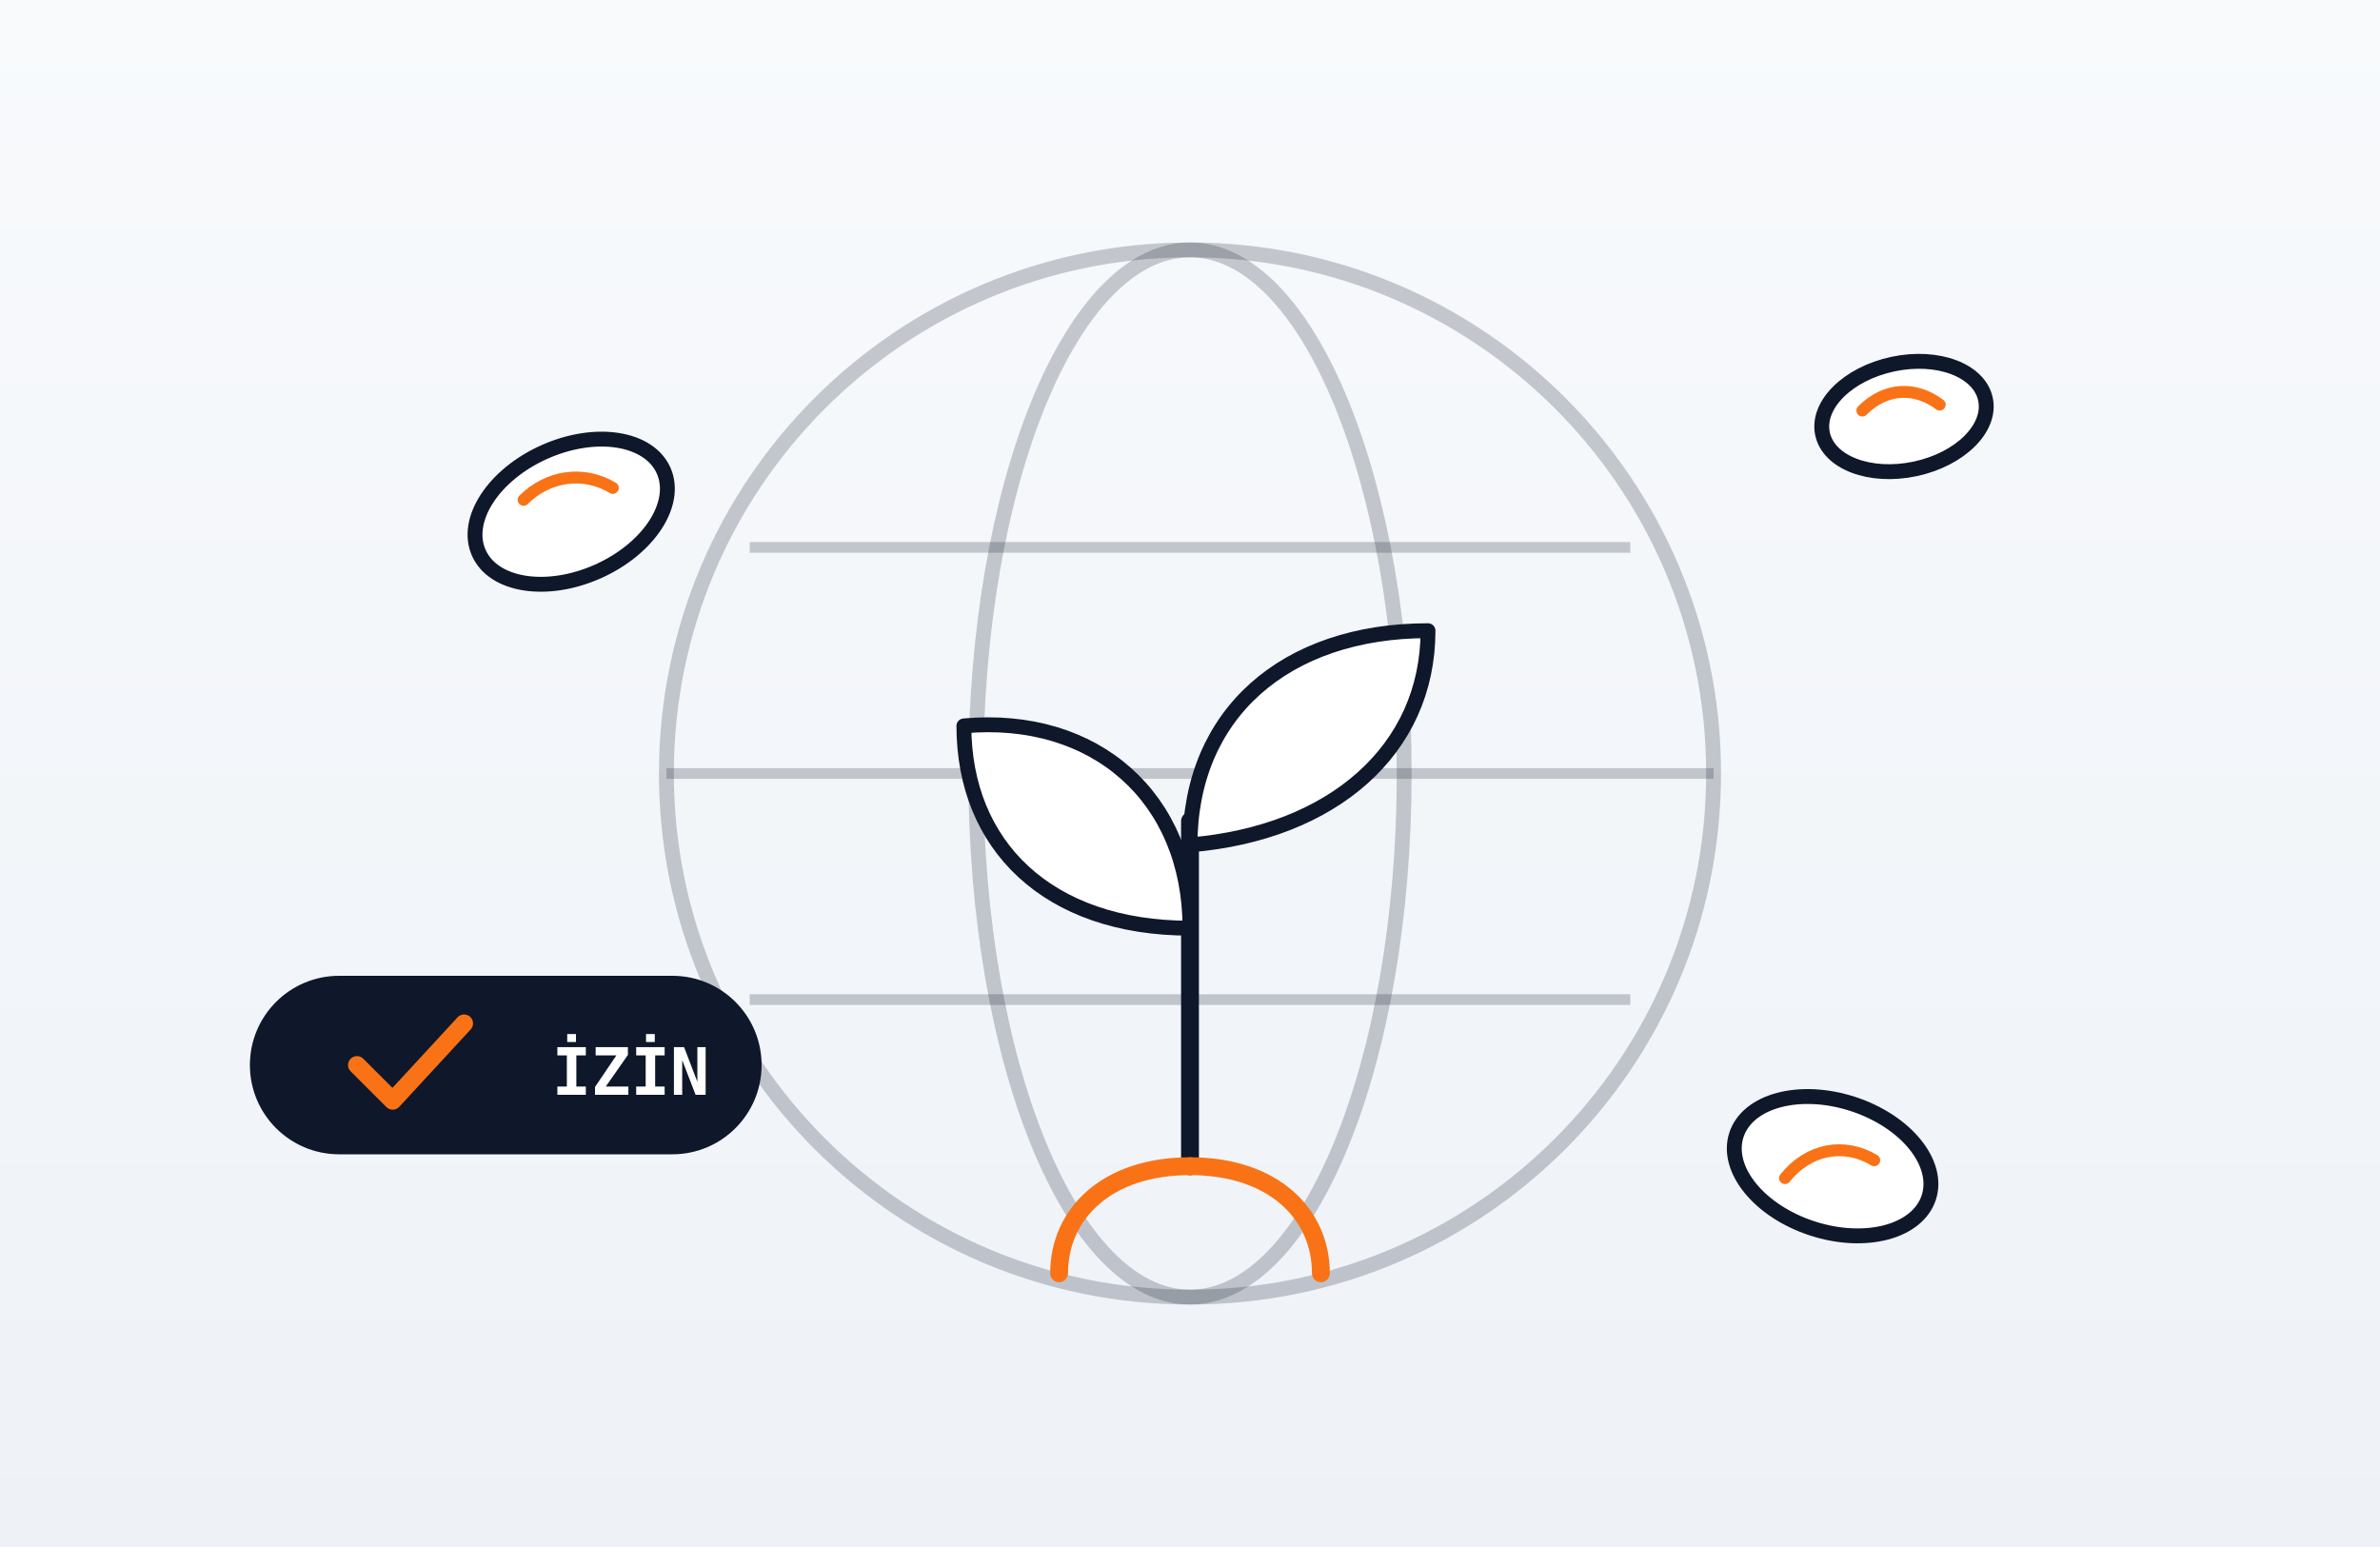
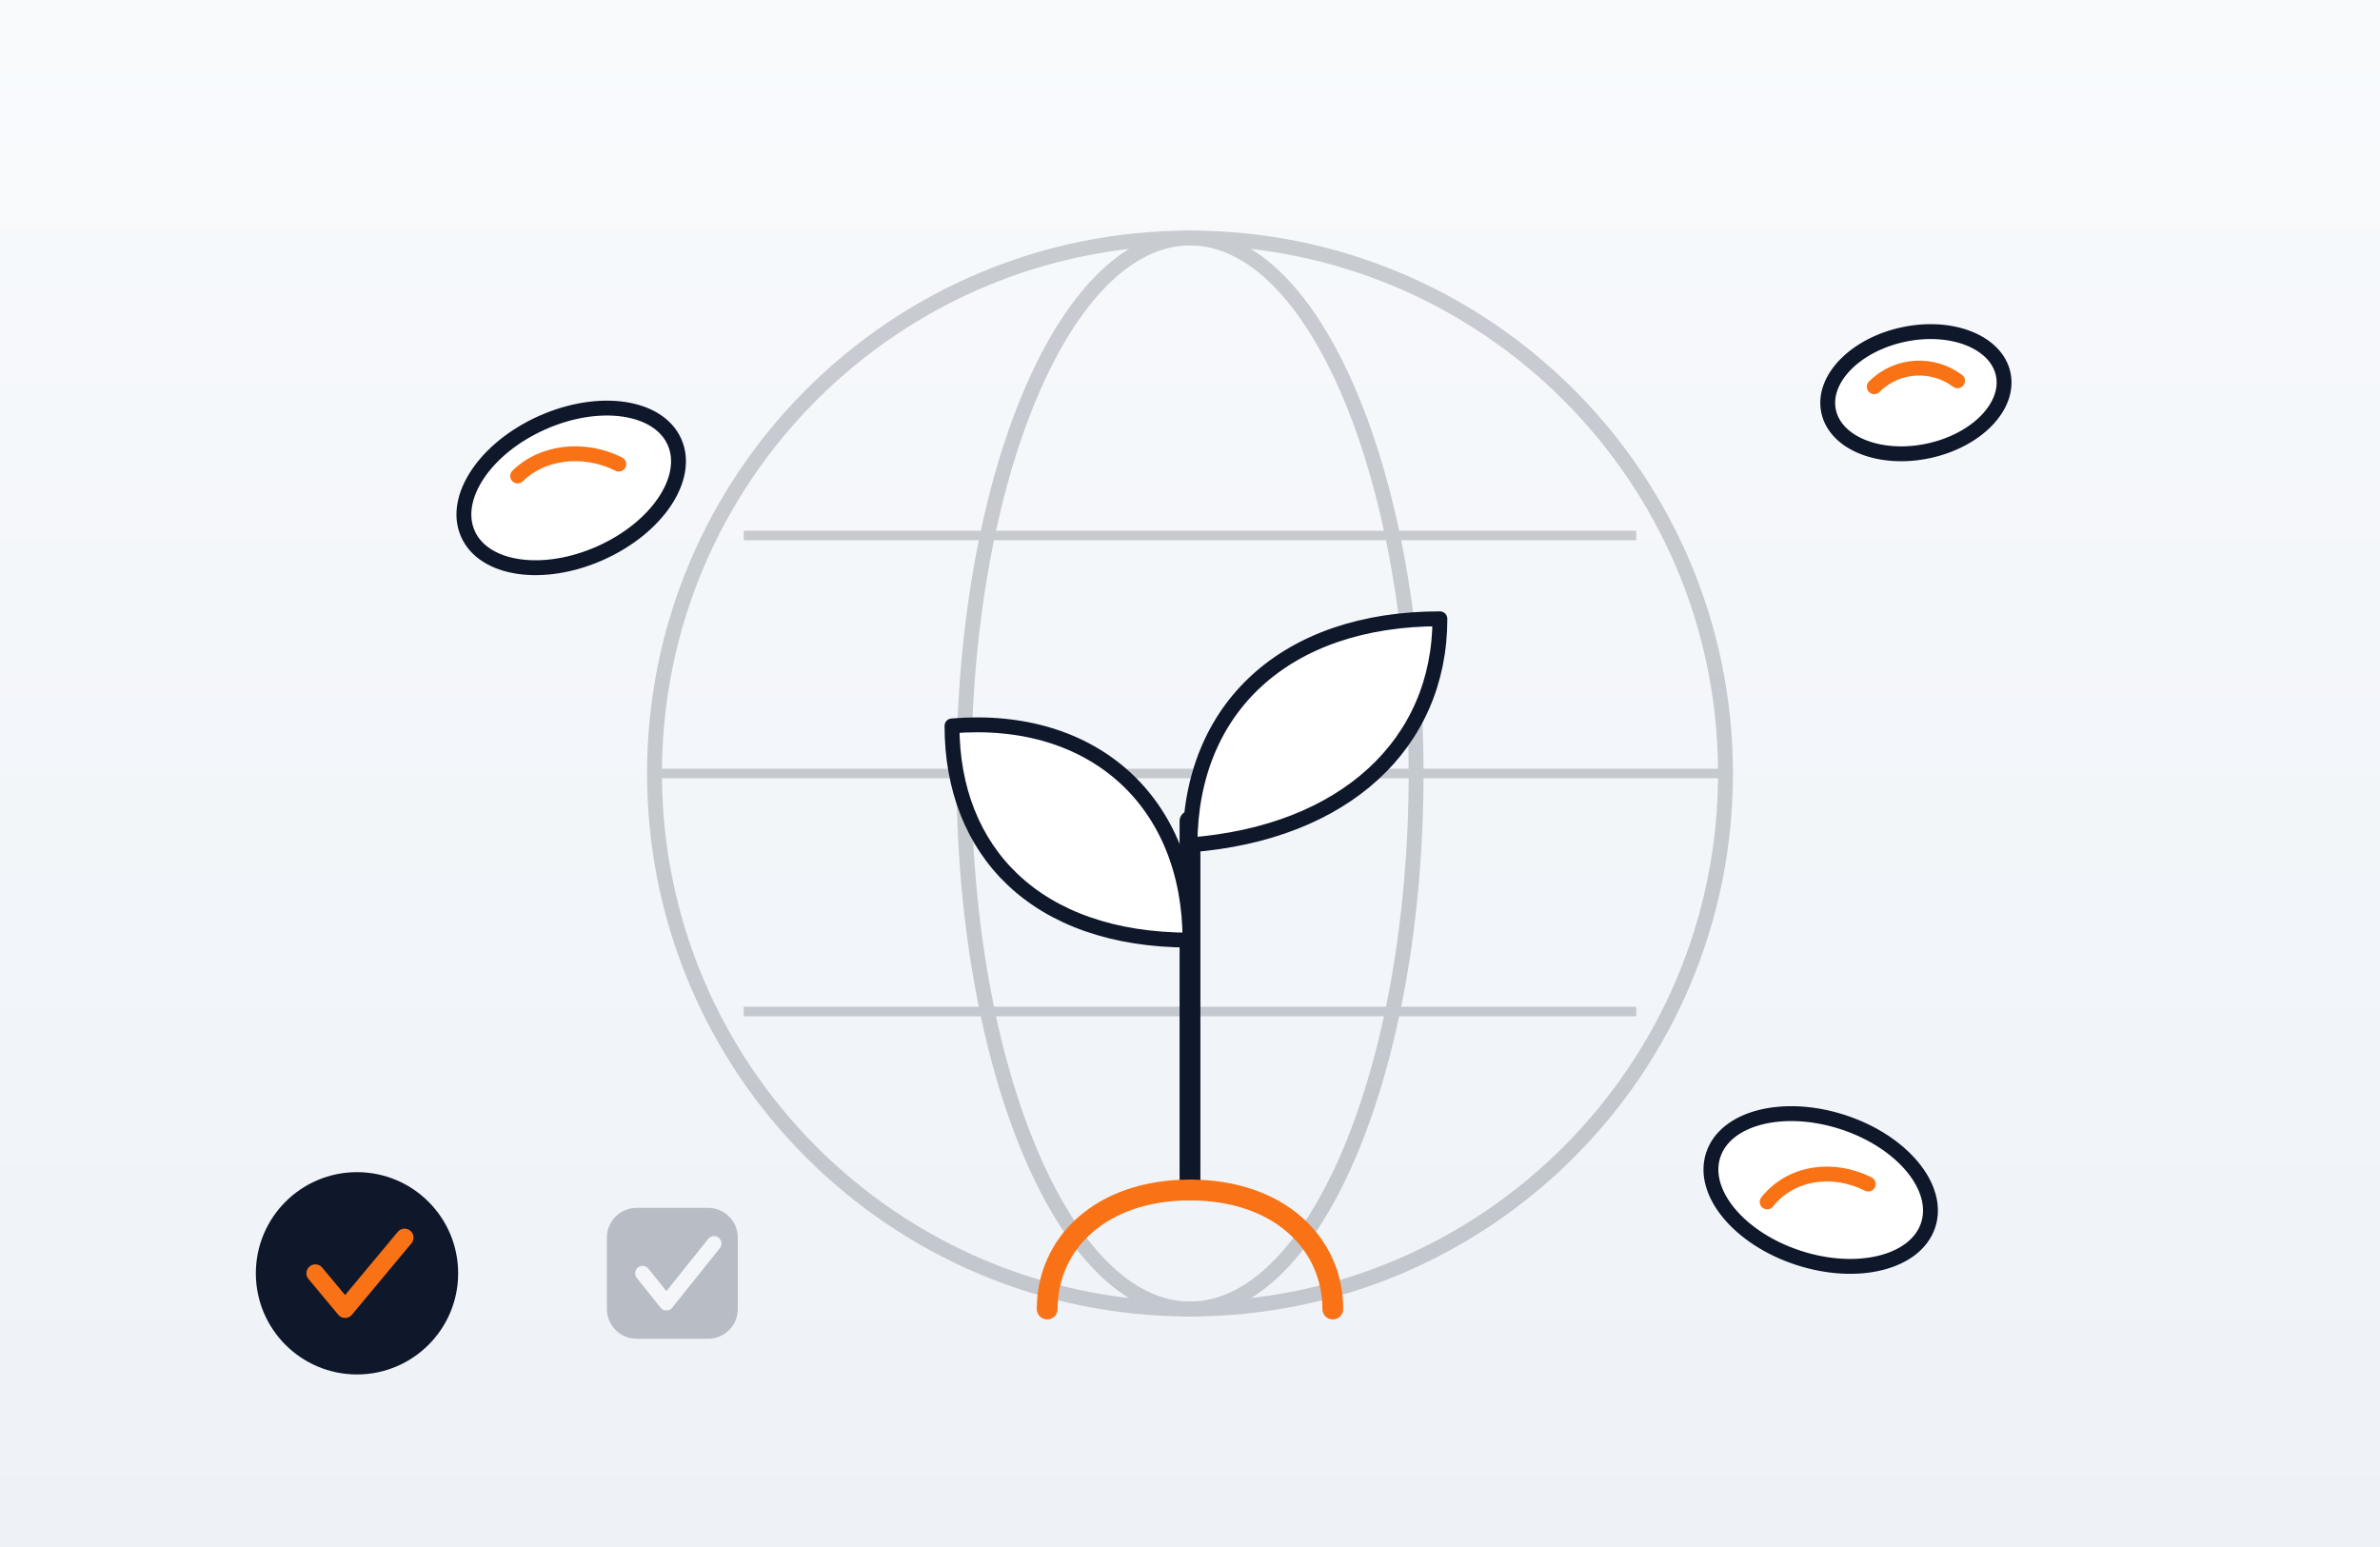
<svg xmlns="http://www.w3.org/2000/svg" viewBox="0 0 400 260" role="img" aria-label="Tohumculuk">
  <defs>
    <linearGradient id="seedBg" x1="0" y1="0" x2="0" y2="1">
      <stop offset="0%" stop-color="#f8fafc" />
      <stop offset="100%" stop-color="#eef2f7" />
    </linearGradient>
  </defs>
  <rect width="400" height="260" fill="url(#seedBg)" />
-   <g stroke="#0f172a" stroke-width="2.5" fill="none">
-     <circle cx="200" cy="130" r="88" opacity=".22" />
-     <ellipse cx="200" cy="130" rx="36" ry="88" opacity=".22" />
-     <path d="M112 130h176M126 92h148M126 168h148" opacity=".22" stroke-width="1.8" />
+   <g stroke="#0f172a" stroke-width="2.5" fill="none" opacity=".2">
+     <circle cx="200" cy="130" r="90" />
+     <ellipse cx="200" cy="130" rx="38" ry="90" />
+     <path d="M110 130h180M125 90h150M125 170h150" stroke-width="1.6" />
  </g>
  <g>
-     <path d="M200 196v-58" stroke="#0f172a" stroke-width="3" stroke-linecap="round" />
-     <path d="M200 156c-24 0-38-14-38-34 22-2 38 12 38 34z" fill="#ffffff" stroke="#0f172a" stroke-width="2.5" stroke-linejoin="round" />
-     <path d="M200 142c24-2 40-16 40-36-24 0-40 14-40 36z" fill="#ffffff" stroke="#0f172a" stroke-width="2.5" stroke-linejoin="round" />
-     <path d="M200 196c-14 0-22 8-22 18" stroke="#f97316" stroke-width="3" stroke-linecap="round" fill="none" />
-     <path d="M200 196c14 0 22 8 22 18" stroke="#f97316" stroke-width="3" stroke-linecap="round" fill="none" />
+     <path d="M200 200v-62" stroke="#0f172a" stroke-width="3.5" stroke-linecap="round" />
+     <path d="M200 158c-26 0-40-15-40-36 24-2 40 13 40 36z" fill="#ffffff" stroke="#0f172a" stroke-width="2.5" stroke-linejoin="round" />
+     <path d="M200 142c26-2 42-17 42-38-26 0-42 15-42 38z" fill="#ffffff" stroke="#0f172a" stroke-width="2.5" stroke-linejoin="round" />
+     <path d="M200 200c-15 0-24 9-24 20" stroke="#f97316" stroke-width="3.5" stroke-linecap="round" fill="none" />
+     <path d="M200 200c15 0 24 9 24 20" stroke="#f97316" stroke-width="3.5" stroke-linecap="round" fill="none" />
  </g>
  <g>
-     <ellipse cx="96" cy="86" rx="17" ry="11" transform="rotate(-24 96 86)" fill="#ffffff" stroke="#0f172a" stroke-width="2.5" />
-     <path d="M88 84c4-4 10-5 15-2" stroke="#f97316" stroke-width="2" fill="none" stroke-linecap="round" />
-     <ellipse cx="308" cy="196" rx="17" ry="11" transform="rotate(18 308 196)" fill="#ffffff" stroke="#0f172a" stroke-width="2.5" />
-     <path d="M300 198c4-5 10-6 15-3" stroke="#f97316" stroke-width="2" fill="none" stroke-linecap="round" />
-     <ellipse cx="320" cy="70" rx="14" ry="9" transform="rotate(-12 320 70)" fill="#ffffff" stroke="#0f172a" stroke-width="2.5" />
-     <path d="M313 69c4-4 9-4 13-1" stroke="#f97316" stroke-width="2" fill="none" stroke-linecap="round" />
+     <ellipse cx="96" cy="82" rx="19" ry="12" transform="rotate(-24 96 82)" fill="#ffffff" stroke="#0f172a" stroke-width="2.5" />
+     <path d="M87 80c4-4 11-5 17-2" stroke="#f97316" stroke-width="2.5" fill="none" stroke-linecap="round" />
+     <ellipse cx="306" cy="200" rx="19" ry="12" transform="rotate(18 306 200)" fill="#ffffff" stroke="#0f172a" stroke-width="2.5" />
+     <path d="M297 202c4-5 11-6 17-3" stroke="#f97316" stroke-width="2.5" fill="none" stroke-linecap="round" />
+     <ellipse cx="322" cy="66" rx="15" ry="10" transform="rotate(-12 322 66)" fill="#ffffff" stroke="#0f172a" stroke-width="2.5" />
+     <path d="M315 65c4-4 10-4 14-1" stroke="#f97316" stroke-width="2.5" fill="none" stroke-linecap="round" />
  </g>
-   <g>
-     <rect x="42" y="164" width="86" height="30" rx="15" fill="#0f172a" />
-     <path d="M60 179l6 6 12-13" stroke="#f97316" stroke-width="3" fill="none" stroke-linecap="round" stroke-linejoin="round" />
-     <text x="106" y="184" font-family="ui-monospace,monospace" font-size="11" fill="#ffffff" text-anchor="middle" font-weight="700">İZİN</text>
+   <g transform="translate(60 214)">
+     <circle r="17" fill="#0f172a" />
+     <path d="M-7 0l5 6 10-12" fill="none" stroke="#f97316" stroke-width="3" stroke-linecap="round" stroke-linejoin="round" />
+   </g>
+   <g transform="translate(102 214)" fill="#0f172a" opacity=".25">
+     <rect x="0" y="-11" width="22" height="22" rx="5" />
+     <path d="M6 0l4 5 8-10" fill="none" stroke="#ffffff" stroke-width="2.5" stroke-linecap="round" stroke-linejoin="round" />
  </g>
</svg>
